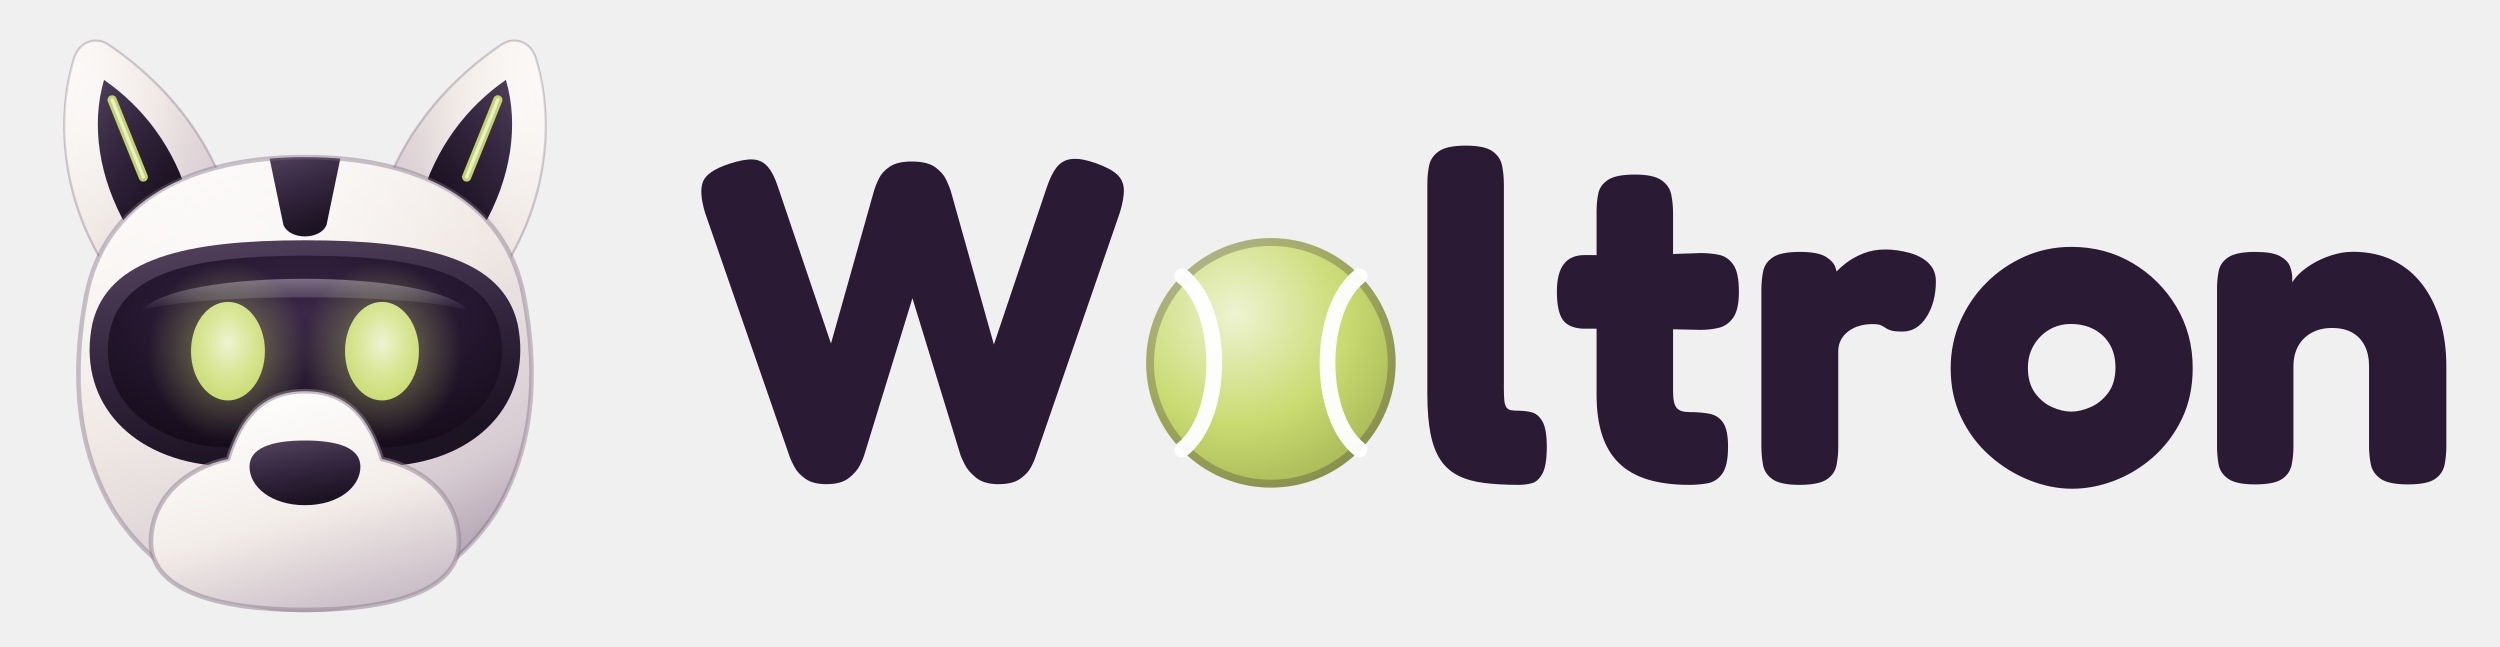
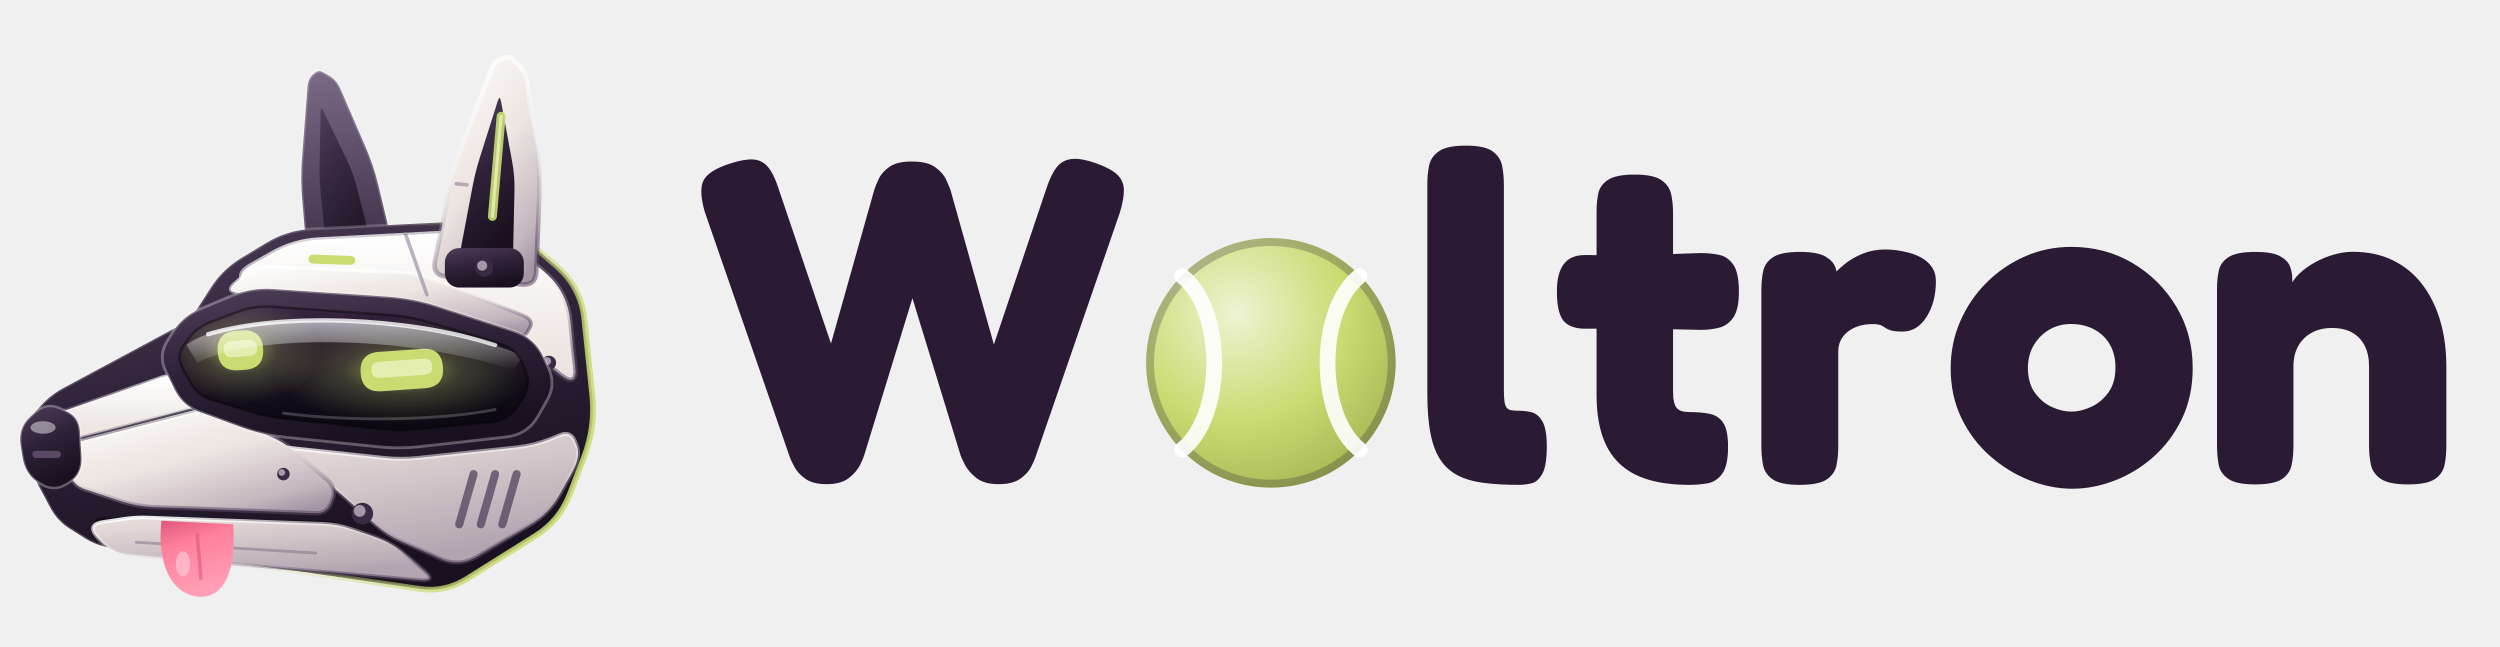
<svg xmlns="http://www.w3.org/2000/svg" width="541" height="140" viewBox="0 0 541 140" fill="none">
  <defs>
-     <linearGradient id="r_shell" x1="0.25" y1="0" x2="0.75" y2="1">
-       <stop offset="0" stop-color="#fbf8f6" />
-       <stop offset="0.42" stop-color="#efe8e4" />
-       <stop offset="0.78" stop-color="#d8ccd3" />
-       <stop offset="1" stop-color="#a99aa8" />
+     <linearGradient id="r_shell" x1="0.15" y1="0" x2="0.85" y2="1">
+       <stop offset="0" stop-color="#fdfbf9" />
+       <stop offset="0.45" stop-color="#ece5e1" />
+       <stop offset="0.85" stop-color="#c3b6be" />
+       <stop offset="1" stop-color="#a395a2" />
    </linearGradient>
-     <radialGradient id="r_shellHi" cx="0.36" cy="0.22" r="0.55">
-       <stop offset="0" stop-color="#ffffff" stop-opacity="0.75" />
-       <stop offset="1" stop-color="#ffffff" stop-opacity="0" />
-     </radialGradient>
-     <linearGradient id="r_muzzle" x1="0.3" y1="0" x2="0.7" y2="1">
+     <linearGradient id="r_shellSide" x1="0" y1="0" x2="0.4" y2="1">
+       <stop offset="0" stop-color="#ebe3df" />
+       <stop offset="1" stop-color="#b3a5b0" />
+     </linearGradient>
+     <linearGradient id="r_shellTop" x1="0" y1="0" x2="0" y2="1">
      <stop offset="0" stop-color="#ffffff" />
-       <stop offset="0.55" stop-color="#f3ede9" />
-       <stop offset="1" stop-color="#c9bcc6" />
+       <stop offset="1" stop-color="#e9e1dd" />
    </linearGradient>
-     <linearGradient id="r_graph" x1="0" y1="0" x2="0.3" y2="1">
-       <stop offset="0" stop-color="#55445f" />
-       <stop offset="0.55" stop-color="#33253d" />
-       <stop offset="1" stop-color="#1c1323" />
+     <linearGradient id="r_bevel" x1="0" y1="0" x2="0.3" y2="1">
+       <stop offset="0" stop-color="#ffffff" stop-opacity="0.95" />
+       <stop offset="0.5" stop-color="#ffffff" stop-opacity="0.2" />
+       <stop offset="1" stop-color="#5a4864" stop-opacity="0.55" />
    </linearGradient>
-     <linearGradient id="r_graphHi" x1="0" y1="0" x2="0" y2="1">
-       <stop offset="0" stop-color="#8a7a94" />
-       <stop offset="1" stop-color="#3a2b44" />
+     <linearGradient id="r_graph" x1="0" y1="0" x2="0.35" y2="1">
+       <stop offset="0" stop-color="#4f3f5a" />
+       <stop offset="0.5" stop-color="#2e2238" />
+       <stop offset="1" stop-color="#191120" />
    </linearGradient>
-     <linearGradient id="r_earBack" x1="0" y1="0" x2="0" y2="1">
-       <stop offset="0" stop-color="#5e4d69" />
-       <stop offset="1" stop-color="#7d6c88" />
+     <linearGradient id="r_graphLite" x1="0" y1="0" x2="0" y2="1">
+       <stop offset="0" stop-color="#7a6a85" />
+       <stop offset="1" stop-color="#3a2b45" />
    </linearGradient>
-     <radialGradient id="r_ao">
-       <stop offset="0" stop-color="#3a2346" stop-opacity="0.35" />
-       <stop offset="1" stop-color="#3a2346" stop-opacity="0" />
-     </radialGradient>
-     <radialGradient id="r_visor" cx="0.5" cy="0.3" r="0.8">
-       <stop offset="0" stop-color="#3b2748" />
-       <stop offset="0.6" stop-color="#22152b" />
-       <stop offset="1" stop-color="#120a17" />
-     </radialGradient>
-     <linearGradient id="r_shine" x1="0" y1="0" x2="0" y2="1">
-       <stop offset="0" stop-color="#ffffff" stop-opacity="0.5" />
+     <linearGradient id="r_metal" x1="0" y1="0" x2="1" y2="0">
+       <stop offset="0" stop-color="#8f8296" />
+       <stop offset="0.4" stop-color="#e8e2e6" />
+       <stop offset="1" stop-color="#7a6c82" />
+     </linearGradient>
+     <linearGradient id="r_glass" x1="0" y1="0" x2="0.2" y2="1">
+       <stop offset="0" stop-color="#3d2a4a" />
+       <stop offset="0.45" stop-color="#1c1224" />
+       <stop offset="1" stop-color="#0d0812" />
+     </linearGradient>
+     <linearGradient id="r_gloss" x1="0" y1="0" x2="0" y2="1">
+       <stop offset="0" stop-color="#ffffff" stop-opacity="0.62" />
      <stop offset="1" stop-color="#ffffff" stop-opacity="0" />
    </linearGradient>
-     <linearGradient id="r_rim" x1="0" y1="0.2" x2="1" y2="0.9">
+     <linearGradient id="r_glint" x1="0" y1="0" x2="1" y2="0">
+       <stop offset="0" stop-color="#ffffff" stop-opacity="0" />
+       <stop offset="0.5" stop-color="#ffffff" stop-opacity="0.55" />
+       <stop offset="1" stop-color="#ffffff" stop-opacity="0" />
+     </linearGradient>
+     <linearGradient id="r_scan" x1="0" y1="0" x2="1" y2="0">
      <stop offset="0" stop-color="#cadb72" stop-opacity="0" />
-       <stop offset="0.6" stop-color="#cadb72" stop-opacity="0" />
-       <stop offset="1" stop-color="#cadb72" stop-opacity="0.9" />
+       <stop offset="0.5" stop-color="#e4eeb0" stop-opacity="0.95" />
+       <stop offset="1" stop-color="#cadb72" stop-opacity="0" />
    </linearGradient>
-     <radialGradient id="r_eye" cx="0.5" cy="0.42" r="0.6">
-       <stop offset="0" stop-color="#eef3d2" />
-       <stop offset="0.5" stop-color="#dbe79a" />
-       <stop offset="1" stop-color="#cadb72" />
-     </radialGradient>
-     <radialGradient id="r_glowLime">
-       <stop offset="0" stop-color="#cadb72" stop-opacity="0.8" />
-       <stop offset="0.45" stop-color="#cadb72" stop-opacity="0.28" />
+     <linearGradient id="r_tongue" x1="0" y1="0" x2="0.3" y2="1">
+       <stop offset="0" stop-color="#e0577a" />
+       <stop offset="0.35" stop-color="#ff7f9c" />
+       <stop offset="1" stop-color="#ff9fb5" />
+     </linearGradient>
+     <linearGradient id="r_rim" x1="0" y1="0" x2="1" y2="0.3">
+       <stop offset="0" stop-color="#cadb72" stop-opacity="0" />
+       <stop offset="0.62" stop-color="#cadb72" stop-opacity="0" />
+       <stop offset="1" stop-color="#cadb72" stop-opacity="0.85" />
+     </linearGradient>
+     <radialGradient id="r_glow">
+       <stop offset="0" stop-color="#cadb72" stop-opacity="0.75" />
+       <stop offset="0.45" stop-color="#cadb72" stop-opacity="0.25" />
      <stop offset="1" stop-color="#cadb72" stop-opacity="0" />
    </radialGradient>
-     <radialGradient id="r_glowPink">
-       <stop offset="0" stop-color="#ff6f91" stop-opacity="0.75" />
-       <stop offset="0.45" stop-color="#ff6f91" stop-opacity="0.25" />
-       <stop offset="1" stop-color="#ff6f91" stop-opacity="0" />
-     </radialGradient>
-     <radialGradient id="r_glowAqua">
-       <stop offset="0" stop-color="#8fe9ff" stop-opacity="0.8" />
-       <stop offset="0.45" stop-color="#8fe9ff" stop-opacity="0.25" />
-       <stop offset="1" stop-color="#8fe9ff" stop-opacity="0" />
-     </radialGradient>
    <radialGradient id="r_shadow">
-       <stop offset="0" stop-color="#2b1a33" stop-opacity="0.32" />
+       <stop offset="0" stop-color="#2b1a33" stop-opacity="0.34" />
      <stop offset="0.6" stop-color="#2b1a33" stop-opacity="0.12" />
      <stop offset="1" stop-color="#2b1a33" stop-opacity="0" />
    </radialGradient>
    <radialGradient id="r_ball" cx="0.36" cy="0.3" r="0.8">
      <stop offset="0" stop-color="#eef3d2" />
      <stop offset="0.55" stop-color="#cadb72" />
      <stop offset="1" stop-color="#a3b352" />
    </radialGradient>
-     <clipPath id="r_clipHead">
-       <path d="M256 96 C 330 96 386 124 398 186 C 408 238 404 286 380 326 C 352 370 306 390 256 390 C 206 390 160 370 132 326 C 108 286 104 238 114 186 C 126 124 182 96 256 96 Z" />
-     </clipPath>
    <clipPath id="r_clipVisor">
-       <path d="M256 160 C 326 160 372 170 382 206 C 392 246 364 278 316 284 C 290 287 274 276 256 276 C 238 276 222 287 196 284 C 148 278 120 246 130 206 C 140 170 186 160 256 160 Z" />
+       <path d="M175.8 203 Q172 196 176.8 189.6 L179.2 186.4 Q184 180 191.5 177.2 L206.6 171.5 Q216 168 226 168.7 L290 173.2 Q302 174 313.5 177.4 L352.4 189.1 Q362 192 365.6 201 L367 204.6 Q370 212 365.9 218.9 L363.1 223.4 Q358 232 348 233 L306 237 Q296 238 286.1 236.9 L231.9 231.1 Q222 230 212.5 227 L191.6 220.4 Q184 218 180.2 211 Z" />
    </clipPath>
  </defs>
-   <g transform="translate(-19.33 2.00) scale(0.3333)">
-     <g transform="translate(166 146) rotate(-22)">
-       <path d="M -44 8 C -54 -40 -42 -92 -13 -128 C -6 -137 6 -137 12 -127 C 38 -88 52 -40 44 8 A 44 44 0 0 1 -44 8 Z" fill="url(#r_shell)" stroke="#9d8e9c" stroke-width="1.5" stroke-opacity="0.5" />
-       <path d="M -44 8 C -54 -40 -42 -92 -13 -128 C -6 -137 6 -137 12 -127 C 38 -88 52 -40 44 8 A 44 44 0 0 1 -44 8 Z" fill="url(#r_shellHi)" opacity="0.7" />
-       <path d="M -22 -14 C -27 -50 -19 -84 0 -108 C 17 -82 26 -50 22 -14 Z" fill="url(#r_graph)" />
-       <path d="M 0 -94 L 0 -40" fill="none" stroke="#cadb72" stroke-width="6" stroke-linecap="round" stroke-linejoin="round" opacity="0.95" />
-       <path d="M 0 -94 L 0 -40" fill="none" stroke="#eef3d2" stroke-width="2.2" stroke-linecap="round" stroke-linejoin="round" opacity="0.9" />
+   <g transform="translate(-28.73 0.89) scale(0.3882)">
+     <g transform="translate(268 138) rotate(-10) scale(0.86 0.9)">
+       <path d="M-20 12 Q-28 12 -27.2 4 L-23.2 -38.1 Q-22 -50 -18.9 -61.6 L-7.5 -104.2 Q-6 -110 -2.4 -111.8 L-0.7 -112.7 Q2 -114 4.3 -112.1 L7.5 -109.6 Q12 -106 13.5 -100.2 L23.1 -61.6 Q26 -50 26.8 -38 L29.5 4 Q30 12 22 12 Z" fill="url(#r_graphLite)" />
+       <path d="M-20 12 Q-28 12 -27.2 4 L-23.2 -38.1 Q-22 -50 -18.9 -61.6 L-7.5 -104.2 Q-6 -110 -2.4 -111.8 L-0.7 -112.7 Q2 -114 4.3 -112.1 L7.5 -109.6 Q12 -106 13.5 -100.2 L23.1 -61.6 Q26 -50 26.8 -38 L29.5 4 Q30 12 22 12 Z" fill="none" stroke="#ffffff" stroke-width="2" stroke-linecap="round" stroke-linejoin="round" opacity="0.2" />
+       <path d="M-8 0 Q-14 0 -13.5 -6 L-10.7 -40 Q-10 -48 -8.4 -55.8 L-1.8 -88.1 Q-1 -92 0.1 -88.2 L9.7 -55.7 Q12 -48 12.7 -40 L15.5 -6 Q16 0 10 0 Z" fill="url(#r_graph)" opacity="0.8" />
    </g>
-     <g transform="matrix(-1 0 0 1 512 0)">
-       <g transform="translate(166 146) rotate(-22)">
-         <path d="M -44 8 C -54 -40 -42 -92 -13 -128 C -6 -137 6 -137 12 -127 C 38 -88 52 -40 44 8 A 44 44 0 0 1 -44 8 Z" fill="url(#r_shell)" stroke="#9d8e9c" stroke-width="1.5" stroke-opacity="0.5" />
-         <path d="M -44 8 C -54 -40 -42 -92 -13 -128 C -6 -137 6 -137 12 -127 C 38 -88 52 -40 44 8 A 44 44 0 0 1 -44 8 Z" fill="url(#r_shellHi)" opacity="0.7" />
-         <path d="M -22 -14 C -27 -50 -19 -84 0 -108 C 17 -82 26 -50 22 -14 Z" fill="url(#r_graph)" />
-         <path d="M 0 -94 L 0 -40" fill="none" stroke="#cadb72" stroke-width="6" stroke-linecap="round" stroke-linejoin="round" opacity="0.95" />
-         <path d="M 0 -94 L 0 -40" fill="none" stroke="#eef3d2" stroke-width="2.2" stroke-linecap="round" stroke-linejoin="round" opacity="0.9" />
+     <g transform="translate(268 138) scale(0.86)">
+       <rect x="-22" y="-6" width="44" height="22" rx="8" fill="url(#r_graph)" />
+       <circle cx="0" cy="5" r="5" fill="#3a2b44" />
+       <circle cx="-1.2" cy="3.8" r="2.8" fill="#a597a8" />
+     </g>
+     <path d="M222.1 133.3 Q234 126 248 125.3 L338 120.8 Q354 120 366.1 130.5 L384.4 146.2 Q398 158 399.8 175.9 L404.2 218.1 Q406 236 399.5 252.8 L391.7 273.1 Q386 288 372.4 296.5 L333.9 320.6 Q322 328 308.1 326 L247.9 317.2 Q240 316 232.1 315 L135.9 303 Q128 302 121.3 297.7 L112.7 292.3 Q106 288 102.2 281 L95.8 269 Q92 262 90.2 254.2 L88.2 245.7 Q86 236 92.6 228.5 L96.7 224 Q102 218 109 214.2 L173 179.8 Q180 176 184.3 169.3 L191.5 158.1 Q198 148 208.2 141.7 Z" fill="url(#r_graph)" />
+     <path d="M222.1 133.3 Q234 126 248 125.3 L338 120.8 Q354 120 366.1 130.5 L384.4 146.2 Q398 158 399.8 175.9 L404.2 218.1 Q406 236 399.5 252.8 L391.7 273.1 Q386 288 372.4 296.5 L333.9 320.6 Q322 328 308.1 326 L247.9 317.2 Q240 316 232.1 315 L135.9 303 Q128 302 121.3 297.7 L112.7 292.3 Q106 288 102.2 281 L95.8 269 Q92 262 90.2 254.2 L88.2 245.7 Q86 236 92.6 228.5 L96.7 224 Q102 218 109 214.2 L173 179.8 Q180 176 184.3 169.3 L191.5 158.1 Q198 148 208.2 141.7 Z" fill="none" stroke="#ffffff" stroke-width="1.6" stroke-linecap="round" stroke-linejoin="round" opacity="0.2" />
+     <path d="M222.1 133.3 Q234 126 248 125.3 L338 120.8 Q354 120 366.1 130.5 L384.4 146.2 Q398 158 399.8 175.9 L404.2 218.1 Q406 236 399.5 252.8 L391.7 273.1 Q386 288 372.4 296.5 L333.9 320.6 Q322 328 308.1 326 L247.9 317.2 Q240 316 232.1 315 L135.9 303 Q128 302 121.3 297.7 L112.7 292.3 Q106 288 102.2 281 L95.8 269 Q92 262 90.2 254.2 L88.2 245.7 Q86 236 92.6 228.5 L96.7 224 Q102 218 109 214.2 L173 179.8 Q180 176 184.3 169.3 L191.5 158.1 Q198 148 208.2 141.7 Z" fill="none" stroke="url(#r_rim)" stroke-width="3.2" stroke-linecap="round" stroke-linejoin="round" />
+     <path d="M126.9 290.5 Q126 286 132 286.1 L256 287.9 Q262 288 262.9 291.6 L263.1 292.4 Q264 296 258 296 L134 296 Q128 296 127.1 291.5 Z" fill="#140c1a" />
+     <g transform="rotate(0 276 284)">
+       <path d="M128.3 297.2 Q122 290 131.9 288.6 L144.1 286.8 Q150 286 156 286.2 L254 289.7 Q262 290 269.6 292.5 L282.5 296.8 Q292 300 299.6 306.5 L310.4 315.5 Q318 322 308 321.1 L260 316.9 Q250 316 240 315.1 L146 306.9 Q136 306 129.7 298.8 Z" fill="url(#r_shellSide)" />
+       <path d="M128.3 297.2 Q122 290 131.9 288.6 L144.1 286.8 Q150 286 156 286.2 L254 289.7 Q262 290 269.6 292.5 L282.5 296.8 Q292 300 299.6 306.5 L310.4 315.5 Q318 322 308 321.1 L260 316.9 Q250 316 240 315.1 L146 306.9 Q136 306 129.7 298.8 Z" fill="none" stroke="url(#r_bevel)" stroke-width="2" stroke-linecap="round" stroke-linejoin="round" />
+       <path d="M150 300 L250 306" fill="none" stroke="#7d6e86" stroke-width="1.6" stroke-linecap="round" stroke-linejoin="round" opacity="0.5" />
+     </g>
+     <path d="M164 288 C 162 306 166 326 182 330 C 198 333 206 318 204 290 Z" fill="url(#r_tongue)" />
+     <path d="M184 296 L186 320" fill="none" stroke="#e0577a" stroke-width="2" stroke-linecap="round" stroke-linejoin="round" opacity="0.6" />
+     <ellipse cx="176" cy="312" rx="4" ry="7" fill="#ffffff" opacity="0.35" />
+     <path d="M228.9 250.1 Q222 246 230 246.8 L288.1 253 Q298 254 307.9 252.9 L362.1 247.1 Q372 246 381 242.4 L386.4 240.2 Q392 238 394.4 243.5 L395.3 245.7 Q398 252 393.1 260.7 L385.9 273.5 Q380 284 369.7 290.2 L340.3 307.8 Q330 314 319.1 309.1 L297.3 299.3 Q290 296 284 290.7 L262 271.3 Q256 266 249.1 261.9 Z" fill="url(#r_shellSide)" />
+     <path d="M228.9 250.1 Q222 246 230 246.8 L288.1 253 Q298 254 307.9 252.9 L362.1 247.1 Q372 246 381 242.4 L386.4 240.2 Q392 238 394.4 243.5 L395.3 245.7 Q398 252 393.1 260.7 L385.9 273.5 Q380 284 369.7 290.2 L340.3 307.8 Q330 314 319.1 309.1 L297.3 299.3 Q290 296 284 290.7 L262 271.3 Q256 266 249.1 261.9 Z" fill="none" stroke="url(#r_bevel)" stroke-width="2.2" stroke-linecap="round" stroke-linejoin="round" />
+     <path d="M180.3 228 Q188 226 195.4 229 L224.6 241 Q232 244 238 249.2 L256 264.8 Q262 270 259.3 276.3 L258.4 278.5 Q256 284 250 283.8 L160 280.4 Q150 280 140.5 276.8 L121.6 270.5 Q114 268 112.6 260.1 L111.1 251.9 Q110 246 115.8 244.5 Z" fill="url(#r_shell)" />
+     <path d="M180.3 228 Q188 226 195.4 229 L224.6 241 Q232 244 238 249.2 L256 264.8 Q262 270 259.3 276.3 L258.4 278.5 Q256 284 250 283.8 L160 280.4 Q150 280 140.5 276.8 L121.6 270.5 Q114 268 112.6 260.1 L111.1 251.9 Q110 246 115.8 244.5 Z" fill="none" stroke="url(#r_bevel)" stroke-width="2.4" stroke-linecap="round" stroke-linejoin="round" />
+     <path d="M164.3 207.9 Q170 206 174 210.5 L182 219.5 Q186 224 180.2 225.5 L115.8 242.5 Q110 244 106.5 239.1 L103.5 234.9 Q100 230 105.7 228.1 Z" fill="url(#r_shellTop)" />
+     <path d="M164.3 207.9 Q170 206 174 210.5 L182 219.5 Q186 224 180.2 225.5 L115.8 242.5 Q110 244 106.5 239.1 L103.5 234.9 Q100 230 105.7 228.1 Z" fill="none" stroke="url(#r_bevel)" stroke-width="1.8" stroke-linecap="round" stroke-linejoin="round" />
+     <path d="M209.6 153.6 Q206 150 214.7 145.1 L225.8 138.9 Q238 132 252 131.3 L334 126.9 Q350 126 362.2 136.4 L377.8 149.6 Q390 160 391.8 175.9 L394.7 202.1 Q396 214 386.5 206.7 L374.8 197.7 Q370 194 364.5 191.7 L309.5 168.3 Q304 166 298 165.5 L220 158.5 Q214 158 210.4 154.4 Z" fill="url(#r_shellTop)" />
+     <path d="M209.6 153.6 Q206 150 214.7 145.1 L225.8 138.9 Q238 132 252 131.3 L334 126.9 Q350 126 362.2 136.4 L377.8 149.6 Q390 160 391.8 175.9 L394.7 202.1 Q396 214 386.5 206.7 L374.8 197.7 Q370 194 364.5 191.7 L309.5 168.3 Q304 166 298 165.5 L220 158.5 Q214 158 210.4 154.4 Z" fill="none" stroke="url(#r_bevel)" stroke-width="2.6" stroke-linecap="round" stroke-linejoin="round" />
+     <path d="M205.9 160.8 Q200 160 204.5 156 L210 151.3 Q216 146 224 146.4 L298 149.6 Q306 150 313.4 152.9 L364.6 173.1 Q372 176 369.3 180.5 L368.1 182.6 Q366 186 362.2 184.8 L307.8 167.2 Q304 166 300 165.8 L218 162.2 Q214 162 210 161.4 Z" fill="url(#r_shell)" />
+     <path d="M205.9 160.8 Q200 160 204.5 156 L210 151.3 Q216 146 224 146.4 L298 149.6 Q306 150 313.4 152.9 L364.6 173.1 Q372 176 369.3 180.5 L368.1 182.6 Q366 186 362.2 184.8 L307.8 167.2 Q304 166 300 165.8 L218 162.2 Q214 162 210 161.4 Z" fill="none" stroke="url(#r_bevel)" stroke-width="2" stroke-linecap="round" stroke-linejoin="round" />
+     <path d="M300 128 L312 162" fill="none" stroke="#8f8096" stroke-width="2" stroke-linecap="round" stroke-linejoin="round" opacity="0.6" />
+     <path d="M338 262 L330 290" fill="none" stroke="#4a3a55" stroke-width="4.5" stroke-linecap="round" stroke-linejoin="round" opacity="0.7" />
+     <path d="M350 262 L342 290" fill="none" stroke="#4a3a55" stroke-width="4.5" stroke-linecap="round" stroke-linejoin="round" opacity="0.7" />
+     <path d="M362 262 L354 290" fill="none" stroke="#4a3a55" stroke-width="4.5" stroke-linecap="round" stroke-linejoin="round" opacity="0.7" />
+     <circle cx="276" cy="284" r="6" fill="#3a2b44" />
+     <circle cx="274.5" cy="282.5" r="3.3" fill="#a597a8" />
+     <circle cx="380" cy="200" r="4" fill="#3a2b44" />
+     <circle cx="379.0" cy="199.0" r="2.2" fill="#a597a8" />
+     <circle cx="232" cy="262" r="3.5" fill="#3a2b44" />
+     <circle cx="231.1" cy="261.1" r="1.9" fill="#a597a8" />
+     <path d="M85.5 245.9 Q84 236 91.2 229.7 L94 227.3 Q100 222 107.3 225.2 L110.7 226.8 Q118 230 118.5 238 L119.4 252 Q120 262 112.8 266.5 L111.2 267.5 Q104 272 96.8 267.5 L95.2 266.5 Q88 262 86.5 252.1 Z" fill="url(#r_graph)" />
+     <path d="M85.5 245.9 Q84 236 91.2 229.7 L94 227.3 Q100 222 107.3 225.2 L110.7 226.8 Q118 230 118.5 238 L119.4 252 Q120 262 112.8 266.5 L111.2 267.5 Q104 272 96.8 267.5 L95.2 266.5 Q88 262 86.5 252.1 Z" fill="none" stroke="#ffffff" stroke-width="1.4" stroke-linecap="round" stroke-linejoin="round" opacity="0.3" />
+     <ellipse cx="98" cy="236" rx="7" ry="3.5" fill="#ffffff" opacity="0.45" />
+     <rect x="92" y="249" width="16" height="4" rx="2" fill="#5a4864" />
+     <path d="M166.5 204.9 Q162 196 167.4 187.6 L170.6 182.4 Q176 174 185.2 170.1 L202.9 162.7 Q214 158 226 158.8 L290 163.1 Q304 164 317.3 168.3 L360.6 182.3 Q372 186 377 196.9 L379.8 202.9 Q384 212 379 220.7 L374 229.6 Q368 240 356.1 241.3 L307.9 246.7 Q296 248 284.1 246.7 L231.9 241.3 Q220 240 208.7 235.9 L185.4 227.4 Q176 224 171.5 215.1 Z" fill="url(#r_graph)" />
+     <path d="M166.5 204.9 Q162 196 167.4 187.6 L170.6 182.4 Q176 174 185.2 170.1 L202.9 162.7 Q214 158 226 158.8 L290 163.1 Q304 164 317.3 168.3 L360.6 182.3 Q372 186 377 196.9 L379.8 202.9 Q384 212 379 220.7 L374 229.6 Q368 240 356.1 241.3 L307.9 246.7 Q296 248 284.1 246.7 L231.9 241.3 Q220 240 208.7 235.9 L185.4 227.4 Q176 224 171.5 215.1 Z" fill="none" stroke="#ffffff" stroke-width="1.6" stroke-linecap="round" stroke-linejoin="round" opacity="0.3" />
+     <path d="M175.8 203 Q172 196 176.8 189.6 L179.2 186.4 Q184 180 191.5 177.2 L206.6 171.5 Q216 168 226 168.7 L290 173.2 Q302 174 313.5 177.4 L352.4 189.1 Q362 192 365.6 201 L367 204.6 Q370 212 365.9 218.9 L363.1 223.4 Q358 232 348 233 L306 237 Q296 238 286.1 236.9 L231.9 231.1 Q222 230 212.5 227 L191.6 220.4 Q184 218 180.2 211 Z" fill="url(#r_glass)" />
+     <g clip-path="url(#r_clipVisor)">
+       <g class="eyes">
+         <ellipse cx="208" cy="193" rx="45.6" ry="30" fill="url(#r_glow)" opacity="0.9" />
+         <path d="M206.3 182 L209.7 182 Q220.7 182 220.7 193 Q220.7 204 209.7 204 L206.3 204 Q195.3 204 195.3 193 Q195.3 182 206.3 182 Z" fill="#cadb72" transform="rotate(-4 208 193)" opacity="1" />
+         <path d="M203.2 187.5 L212.8 187.5 Q217.3 187.5 217.3 192 Q217.3 196.5 212.8 196.5 L203.2 196.5 Q198.7 196.5 198.7 192 Q198.7 187.5 203.2 187.5 Z" fill="#e4eeb0" transform="rotate(-4 208 192)" opacity="1" />
+         <ellipse cx="298" cy="204" rx="71.5" ry="30" fill="url(#r_glow)" opacity="0.9" />
+         <path d="M286 193 L310 193 Q321 193 321 204 Q321 215 310 215 L286 215 Q275 215 275 204 Q275 193 286 193 Z" fill="#cadb72" transform="rotate(-4 298 204)" opacity="1" />
+         <path d="M285.5 198.5 L310.5 198.5 Q315 198.5 315 203 Q315 207.5 310.5 207.5 L285.5 207.5 Q281 207.5 281 203 Q281 198.5 285.5 198.5 Z" fill="#e4eeb0" transform="rotate(-4 298 203)" opacity="1" />
+       </g>
+       <path d="M178 190 C 200 172 300 170 366 196 L 360 204 C 300 184 214 184 184 200 Z" fill="url(#r_gloss)" />
+       <path d="M190 184 C 230 172 300 174 350 190" fill="none" stroke="#ffffff" stroke-width="2.4" stroke-linecap="round" stroke-linejoin="round" opacity="0.8" />
+       <path d="M232 228 C 270 233 320 232 350 226" fill="none" stroke="#ffffff" stroke-width="1.6" stroke-linecap="round" stroke-linejoin="round" opacity="0.2" />
+       <g class="glint">
+         <path d="M120 160 L150 160 L120 250 L90 250 Z" fill="url(#r_glint)" />
      </g>
    </g>
-     <path d="M256 96 C 330 96 386 124 398 186 C 408 238 404 286 380 326 C 352 370 306 390 256 390 C 206 390 160 370 132 326 C 108 286 104 238 114 186 C 126 124 182 96 256 96 Z" fill="url(#r_shell)" />
-     <path d="M256 96 C 330 96 386 124 398 186 C 408 238 404 286 380 326 C 352 370 306 390 256 390 C 206 390 160 370 132 326 C 108 286 104 238 114 186 C 126 124 182 96 256 96 Z" fill="url(#r_shellHi)" opacity="0.8" />
-     <g clip-path="url(#r_clipHead)">
-       <path d="M232 92 L280 92 L270 140 C 266 150 246 150 242 140 Z" fill="url(#r_graph)" />
+     <path d="M175.8 203 Q172 196 176.8 189.6 L179.2 186.4 Q184 180 191.5 177.2 L206.6 171.5 Q216 168 226 168.7 L290 173.2 Q302 174 313.5 177.4 L352.4 189.1 Q362 192 365.6 201 L367 204.6 Q370 212 365.9 218.9 L363.1 223.4 Q358 232 348 233 L306 237 Q296 238 286.1 236.9 L231.9 231.1 Q222 230 212.5 227 L191.6 220.4 Q184 218 180.2 211 Z" fill="none" stroke="#000000" stroke-width="1.4" stroke-linecap="round" stroke-linejoin="round" opacity="0.4" />
+     <rect x="246" y="140" width="26" height="5" rx="2.5" fill="#cadb72" opacity="1" transform="rotate(2 259 142)" />
+     <g transform="translate(344 142) rotate(6) scale(1.0 1)">
+       <path d="M-20 12 Q-28 12 -27.2 4 L-23.2 -38.1 Q-22 -50 -18.9 -61.6 L-7.5 -104.2 Q-6 -110 -2.4 -111.8 L-0.7 -112.7 Q2 -114 4.3 -112.1 L7.5 -109.6 Q12 -106 13.5 -100.2 L23.1 -61.6 Q26 -50 26.8 -38 L29.5 4 Q30 12 22 12 Z" fill="url(#r_shell)" />
+       <path d="M-20 12 Q-28 12 -27.2 4 L-23.2 -38.1 Q-22 -50 -18.9 -61.6 L-7.5 -104.2 Q-6 -110 -2.4 -111.8 L-0.7 -112.7 Q2 -114 4.3 -112.1 L7.5 -109.6 Q12 -106 13.5 -100.2 L23.1 -61.6 Q26 -50 26.8 -38 L29.5 4 Q30 12 22 12 Z" fill="none" stroke="url(#r_bevel)" stroke-width="2.6" stroke-linecap="round" stroke-linejoin="round" />
+       <path d="M-8 0 Q-14 0 -13.5 -6 L-10.7 -40 Q-10 -48 -8.4 -55.8 L-1.8 -88.1 Q-1 -92 0.1 -88.2 L9.7 -55.7 Q12 -48 12.7 -40 L15.5 -6 Q16 0 10 0 Z" fill="url(#r_graph)" />
+       <path d="M1 -80 L2 -24" fill="none" stroke="#cadb72" stroke-width="5" stroke-linecap="round" stroke-linejoin="round" opacity="0.9" />
+       <path d="M1 -80 L2 -24" fill="none" stroke="#e4eeb0" stroke-width="1.8" stroke-linecap="round" stroke-linejoin="round" opacity="0.9" />
+       <path d="M-20 -40 L-14 -40" fill="none" stroke="#8d7f93" stroke-width="2" stroke-linecap="round" stroke-linejoin="round" opacity="0.6" />
    </g>
-     <path d="M256 96 C 330 96 386 124 398 186 C 408 238 404 286 380 326 C 352 370 306 390 256 390 C 206 390 160 370 132 326 C 108 286 104 238 114 186 C 126 124 182 96 256 96 Z" fill="none" stroke="#7d6c80" stroke-width="3" stroke-linecap="round" stroke-linejoin="round" opacity="0.4" />
-     <path d="M256 150 C 334 150 384 162 394 204 C 404 252 372 290 318 296 C 290 299 274 288 256 288 C 238 288 222 299 194 296 C 140 290 108 252 118 204 C 128 162 178 150 256 150 Z" fill="url(#r_graph)" />
-     <path d="M256 160 C 326 160 372 170 382 206 C 392 246 364 278 316 284 C 290 287 274 276 256 276 C 238 276 222 287 196 284 C 148 278 120 246 130 206 C 140 170 186 160 256 160 Z" fill="url(#r_visor)" />
-     <g clip-path="url(#r_clipVisor)">
-       <ellipse cx="206" cy="222" rx="52" ry="58" fill="url(#r_glowLime)" />
-       <ellipse cx="206" cy="222" rx="24" ry="32" fill="url(#r_eye)" />
-       <ellipse cx="306" cy="222" rx="52" ry="58" fill="url(#r_glowLime)" />
-       <ellipse cx="306" cy="222" rx="24" ry="32" fill="url(#r_eye)" />
-       <path d="M150 196 C 170 168 340 168 362 196 C 330 184 182 184 150 196 Z" fill="url(#r_shine)" opacity="0.7" />
+     <g transform="translate(344 142) scale(1.0)">
+       <rect x="-22" y="-6" width="44" height="22" rx="8" fill="url(#r_graph)" />
+       <circle cx="0" cy="5" r="5" fill="#3a2b44" />
+       <circle cx="-1.2" cy="3.8" r="2.8" fill="#a597a8" />
    </g>
-     <path d="M256 248 C 284 248 298 266 306 292 C 334 298 356 318 356 346 C 356 376 316 390 256 390 C 196 390 156 376 156 346 C 156 318 178 298 206 292 C 214 266 228 248 256 248 Z" fill="url(#r_muzzle)" />
-     <path d="M256 248 C 284 248 298 266 306 292 C 334 298 356 318 356 346 C 356 376 316 390 256 390 C 196 390 156 376 156 346 C 156 318 178 298 206 292 C 214 266 228 248 256 248 Z" fill="none" stroke="#8f8090" stroke-width="3" stroke-linecap="round" stroke-linejoin="round" opacity="0.5" />
-     <path d="M256 322 C 234 322 220 310 220 297 C 220 285 234 280 256 280 C 278 280 292 285 292 297 C 292 310 278 322 256 322 Z" fill="url(#r_graph)" />
  </g>
  <path d="M178.85 104.775Q175.938 104.775 174.294 103.613Q172.65 102.45 171.913 101.037Q171.175 99.625 170.975 99.088L152.575 46.037Q151.2 41.475 152.162 39.225Q153.125 36.975 157.875 35.425Q160.988 34.412 162.913 34.506Q164.838 34.6 166.125 36.062Q167.412 37.525 168.412 40.625L179.825 74.338L189.188 41.1Q189.488 40.112 190.188 38.65Q190.887 37.188 192.537 36.069Q194.188 34.95 197.262 34.95Q200.713 34.95 202.406 36.2Q204.1 37.45 204.756 38.894Q205.412 40.337 205.688 41.125L215.075 74.55L226.488 40.65Q227.5 37.612 228.744 36.1Q229.988 34.587 232.013 34.4Q234.038 34.212 237.15 35.312Q240.425 36.487 241.794 37.812Q243.163 39.138 243.206 41.069Q243.25 43.0 242.325 46.037L224.012 99.1Q223.812 99.713 223.113 101.081Q222.413 102.45 220.769 103.613Q219.125 104.775 216.05 104.775Q212.975 104.775 211.244 103.394Q209.512 102.013 208.769 100.5Q208.025 98.987 207.9 98.625L197.45 64.537L187.0 98.537Q186.875 99.075 186.131 100.588Q185.387 102.1 183.7 103.438Q182.012 104.775 178.85 104.775Z" fill="#2b1a33" />
  <g transform="translate(246.6 50.1) scale(1.421)">
    <circle cx="20" cy="20" r="19" fill="url(#r_ball)" />
    <circle cx="20" cy="20" r="18.4" fill="none" stroke="#2b1a33" stroke-opacity="0.25" stroke-width="1.2" />
-     <path d="M6.5 6.8 C13 12 13 28 6.5 33.2" fill="none" stroke="#ffffff" stroke-width="2.4" stroke-linecap="round" stroke-linejoin="round" opacity="0.95" />
-     <path d="M33.5 6.8 C27 12 27 28 33.5 33.2" fill="none" stroke="#ffffff" stroke-width="2.4" stroke-linecap="round" stroke-linejoin="round" opacity="0.95" />
+     <path d="M6.5 6.8 C13 12 13 28 6.5 33.2" fill="none" stroke="#ffffff" stroke-width="2.4" stroke-linecap="round" stroke-linejoin="round" opacity="0.9" />
+     <path d="M33.5 6.8 C27 12 27 28 33.5 33.2" fill="none" stroke="#ffffff" stroke-width="2.4" stroke-linecap="round" stroke-linejoin="round" opacity="0.9" />
  </g>
  <path d="M328.75 104.925Q324.375 104.925 321.075 104.5Q317.775 104.075 315.462 102.875Q313.15 101.675 311.694 99.481Q310.238 97.287 309.556 93.794Q308.875 90.3 308.875 85.125V39.862Q308.875 37.7 309.256 35.825Q309.637 33.95 311.381 32.731Q313.125 31.513 317.188 31.513Q321.262 31.513 322.962 32.725Q324.663 33.938 325.05 35.85Q325.438 37.763 325.438 39.912V84.188Q325.438 85.775 325.544 86.725Q325.65 87.675 326.0 88.169Q326.35 88.662 327.025 88.775Q327.7 88.888 328.825 88.888Q330.113 88.888 331.462 89.225Q332.812 89.562 333.769 91.175Q334.725 92.787 334.725 96.688Q334.725 100.763 333.769 102.506Q332.812 104.25 331.419 104.588Q330.025 104.925 328.75 104.925Z M365.613 104.925Q360.413 104.925 356.619 103.775Q352.825 102.625 350.356 100.225Q347.888 97.825 346.694 94.144Q345.5 90.463 345.5 85.475V45.775Q345.5 43.612 345.881 41.825Q346.263 40.037 348.0 38.906Q349.738 37.775 353.8 37.775Q357.788 37.775 359.531 38.987Q361.275 40.2 361.663 42.112Q362.05 44.025 362.05 46.087V84.713Q362.05 86.062 362.25 86.95Q362.45 87.838 362.856 88.3Q363.263 88.763 363.95 88.969Q364.638 89.175 365.688 89.175Q368.113 89.175 369.988 89.556Q371.863 89.938 372.906 91.5Q373.95 93.062 373.95 96.7Q373.95 100.775 372.688 102.513Q371.425 104.25 369.506 104.588Q367.588 104.925 365.613 104.925ZM342.888 55.2 354.238 55.225 368.05 54.762Q370.113 54.762 371.988 55.144Q373.863 55.525 375.081 57.263Q376.3 59.0 376.3 63.15Q376.3 66.963 375.087 68.706Q373.875 70.45 372.006 70.919Q370.138 71.387 367.988 71.387L355.113 71.1L342.513 71.125Q339.338 70.95 338.125 69.119Q336.913 67.287 336.913 63.062Q336.913 59.112 338.4 57.156Q339.888 55.2 342.888 55.2Z M389.375 104.925Q385.312 104.925 383.575 103.706Q381.838 102.487 381.5 100.519Q381.163 98.55 381.163 96.487V62.75Q381.163 60.587 381.544 58.712Q381.925 56.837 383.663 55.675Q385.4 54.512 389.475 54.512Q393.45 54.512 395.15 55.587Q396.85 56.662 397.238 58.012Q397.625 59.362 397.625 60.212H396.225Q396.35 60.0 397.175 59.037Q398.0 58.075 399.531 56.894Q401.062 55.712 403.2 54.85Q405.338 53.987 408.088 53.987Q409.075 53.987 410.425 54.156Q411.775 54.325 413.275 54.737Q414.775 55.15 416.056 55.925Q417.338 56.7 418.131 57.912Q418.925 59.125 418.925 60.862Q418.925 65.4 416.906 68.575Q414.888 71.75 411.713 71.75Q409.913 71.75 409.144 71.487Q408.375 71.225 407.994 70.944Q407.613 70.662 407.069 70.4Q406.525 70.137 405.163 70.137Q403.663 70.137 402.344 70.525Q401.025 70.912 399.988 71.688Q398.95 72.463 398.375 73.556Q397.8 74.65 397.8 75.975V96.688Q397.8 98.75 397.419 100.669Q397.038 102.588 395.294 103.756Q393.55 104.925 389.375 104.925Z M448.438 105.763Q443.787 105.763 439.125 103.906Q434.462 102.05 430.587 98.619Q426.712 95.188 424.419 90.394Q422.125 85.6 422.125 79.725Q422.125 74.275 424.194 69.531Q426.262 64.787 429.875 61.175Q433.487 57.562 438.188 55.494Q442.887 53.425 448.237 53.425Q455.55 53.425 461.475 56.925Q467.4 60.425 470.95 66.356Q474.5 72.287 474.5 79.625Q474.5 85.787 472.169 90.625Q469.837 95.463 466.019 98.85Q462.2 102.237 457.594 104.0Q452.987 105.763 448.438 105.763ZM448.237 89.075Q450.188 89.075 452.413 88.1Q454.637 87.125 456.212 85.006Q457.787 82.888 457.787 79.513Q457.787 76.65 456.569 74.55Q455.35 72.45 453.169 71.281Q450.987 70.112 448.137 70.112Q445.562 70.112 443.469 71.338Q441.375 72.562 440.106 74.706Q438.837 76.85 438.837 79.612Q438.837 82.912 440.369 85.025Q441.9 87.138 444.087 88.106Q446.275 89.075 448.237 89.075Z M487.975 104.825Q483.913 104.825 482.175 103.606Q480.438 102.388 480.1 100.469Q479.763 98.55 479.763 96.487V62.45Q479.763 60.4 480.144 58.581Q480.525 56.762 482.269 55.637Q484.013 54.512 488.075 54.512Q491.75 54.512 493.431 55.45Q495.113 56.387 495.588 57.737Q496.063 59.087 496.038 60.244Q496.013 61.4 496.188 61.75L495.488 63.012Q495.563 61.487 496.856 59.981Q498.15 58.475 500.188 57.225Q502.225 55.975 504.575 55.231Q506.925 54.487 509.125 54.487Q514.038 54.487 517.819 56.331Q521.6 58.175 524.169 61.538Q526.738 64.9 528.062 69.419Q529.388 73.938 529.388 79.3V96.588Q529.388 98.65 529.006 100.569Q528.625 102.487 526.931 103.656Q525.238 104.825 521.075 104.825Q516.913 104.825 515.169 103.606Q513.425 102.388 513.044 100.469Q512.663 98.55 512.663 96.487V79.287Q512.663 76.662 511.719 74.812Q510.775 72.963 509.019 71.969Q507.263 70.975 504.638 70.975Q502.113 70.975 500.231 72.012Q498.35 73.05 497.325 74.9Q496.3 76.75 496.3 79.287V96.588Q496.3 98.65 495.919 100.569Q495.538 102.487 493.838 103.656Q492.138 104.825 487.975 104.825Z" fill="#2b1a33" />
</svg>
